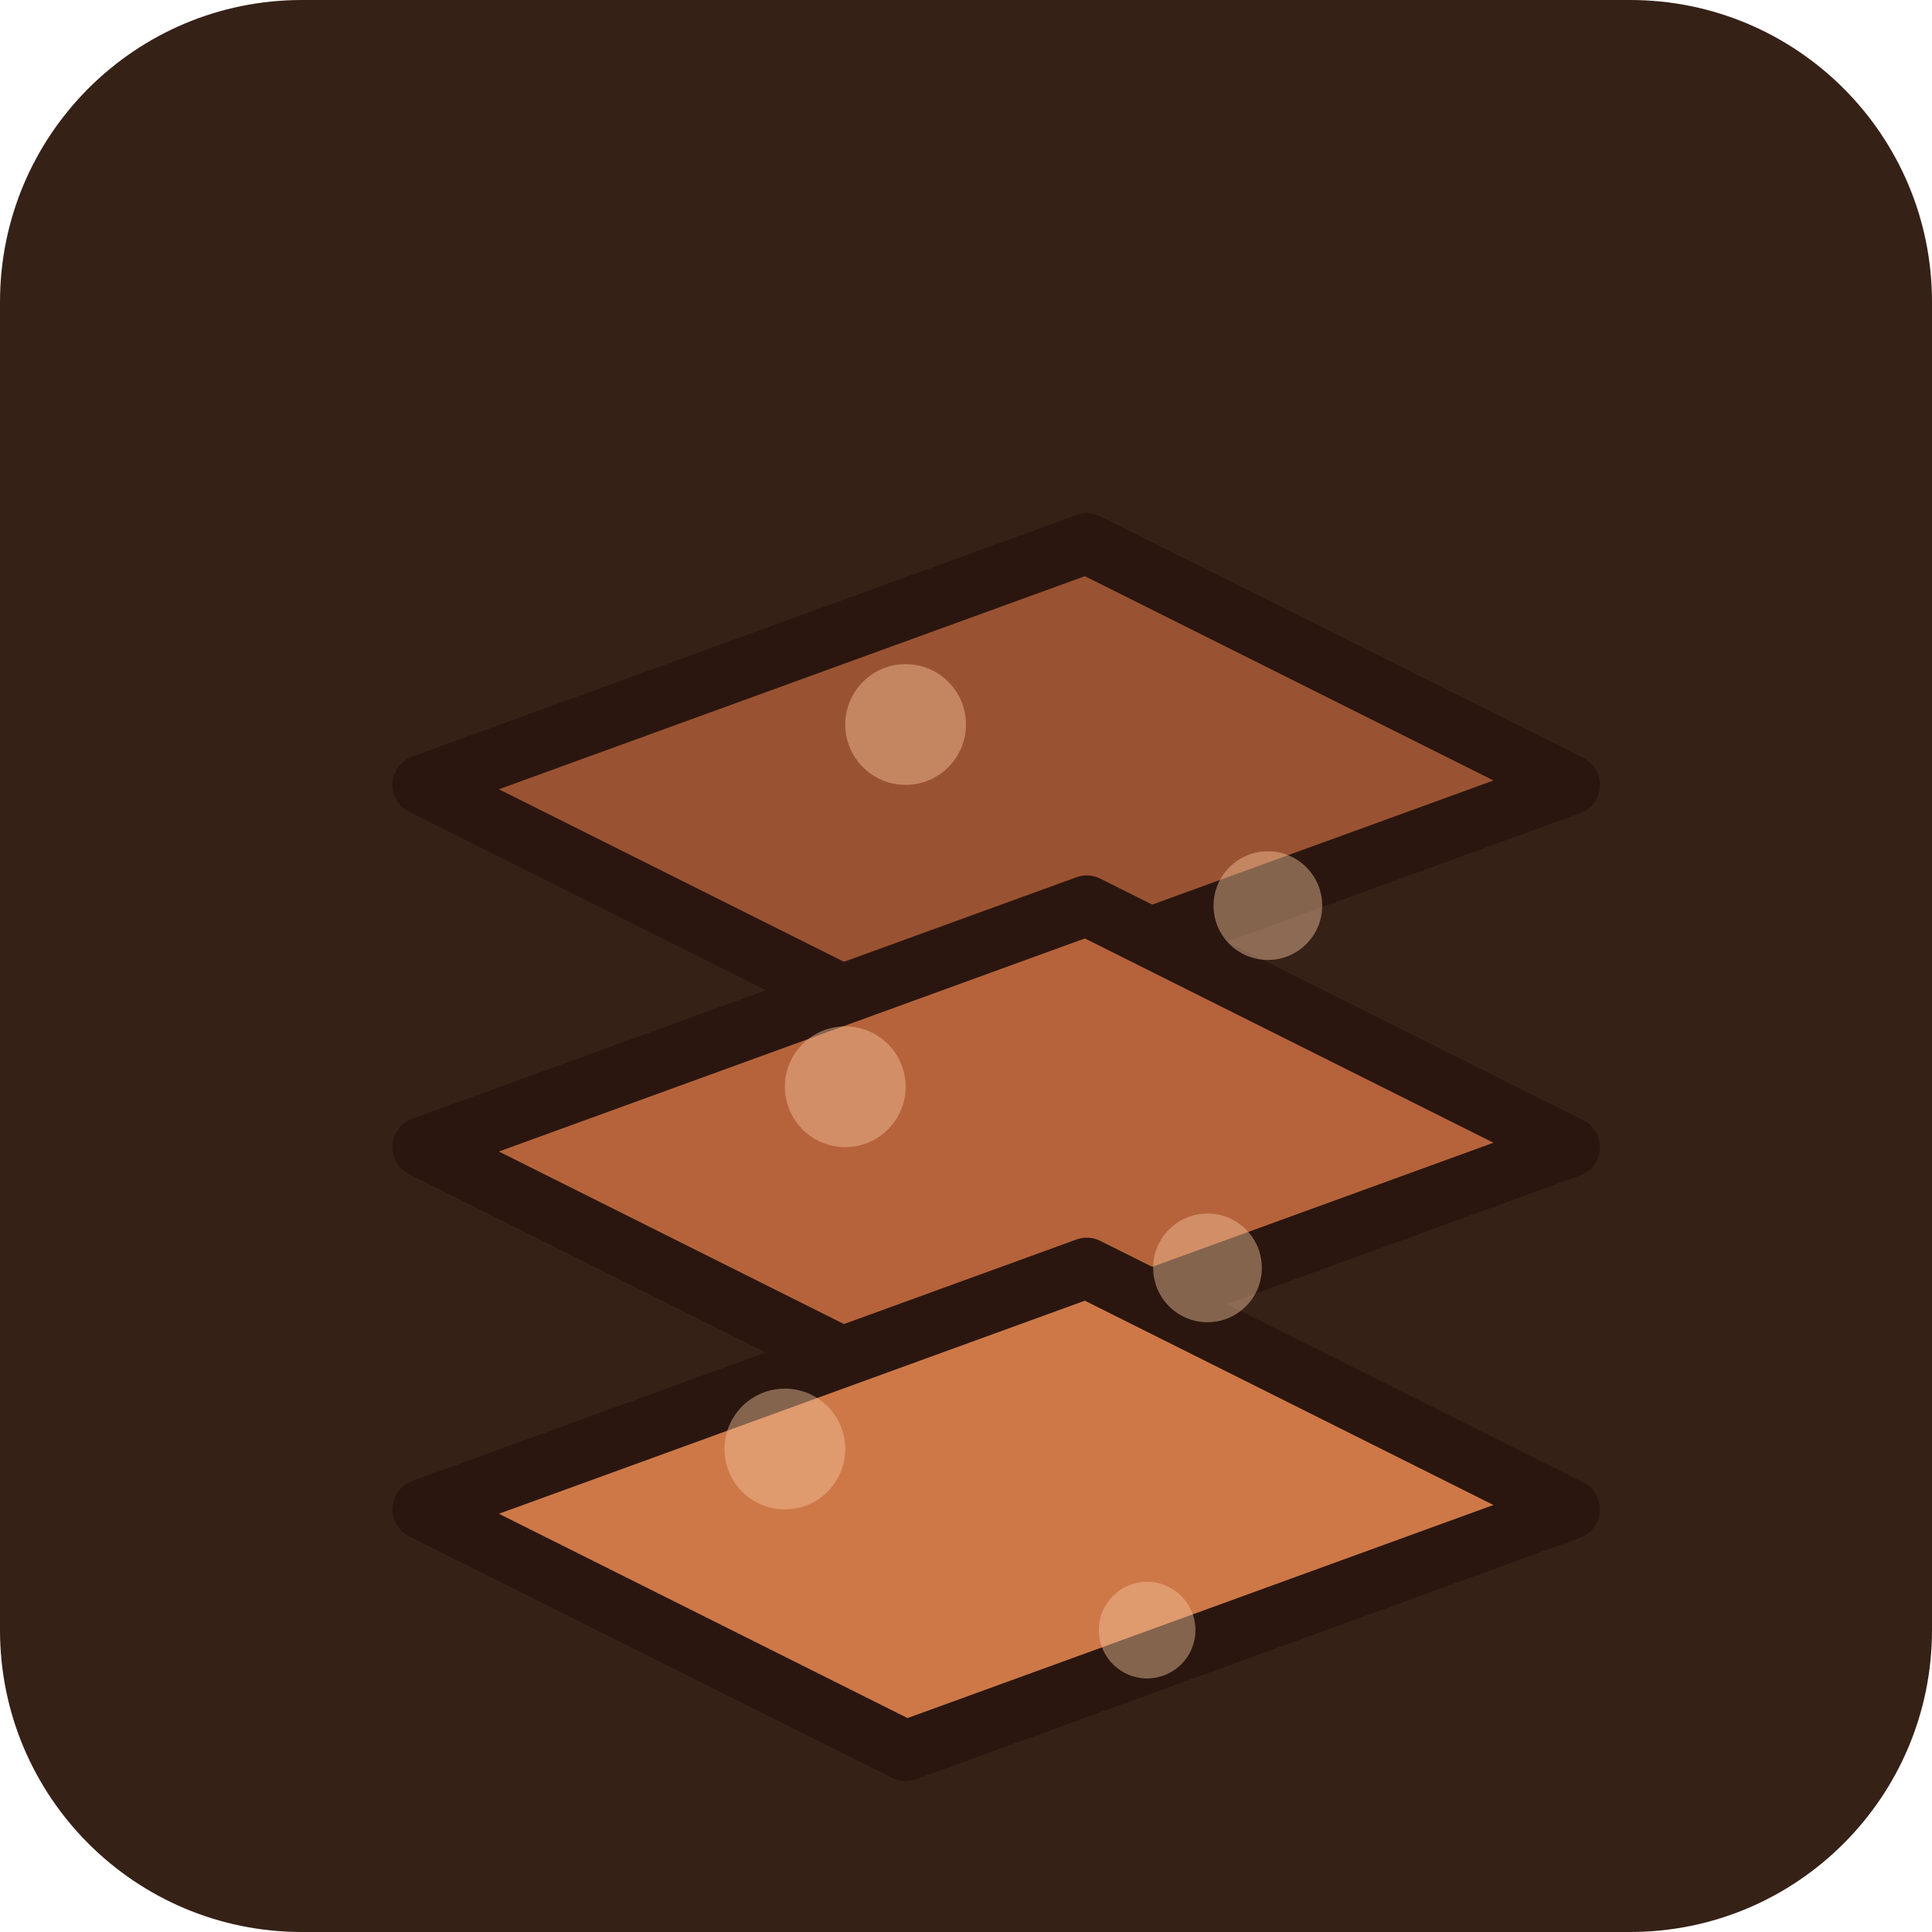
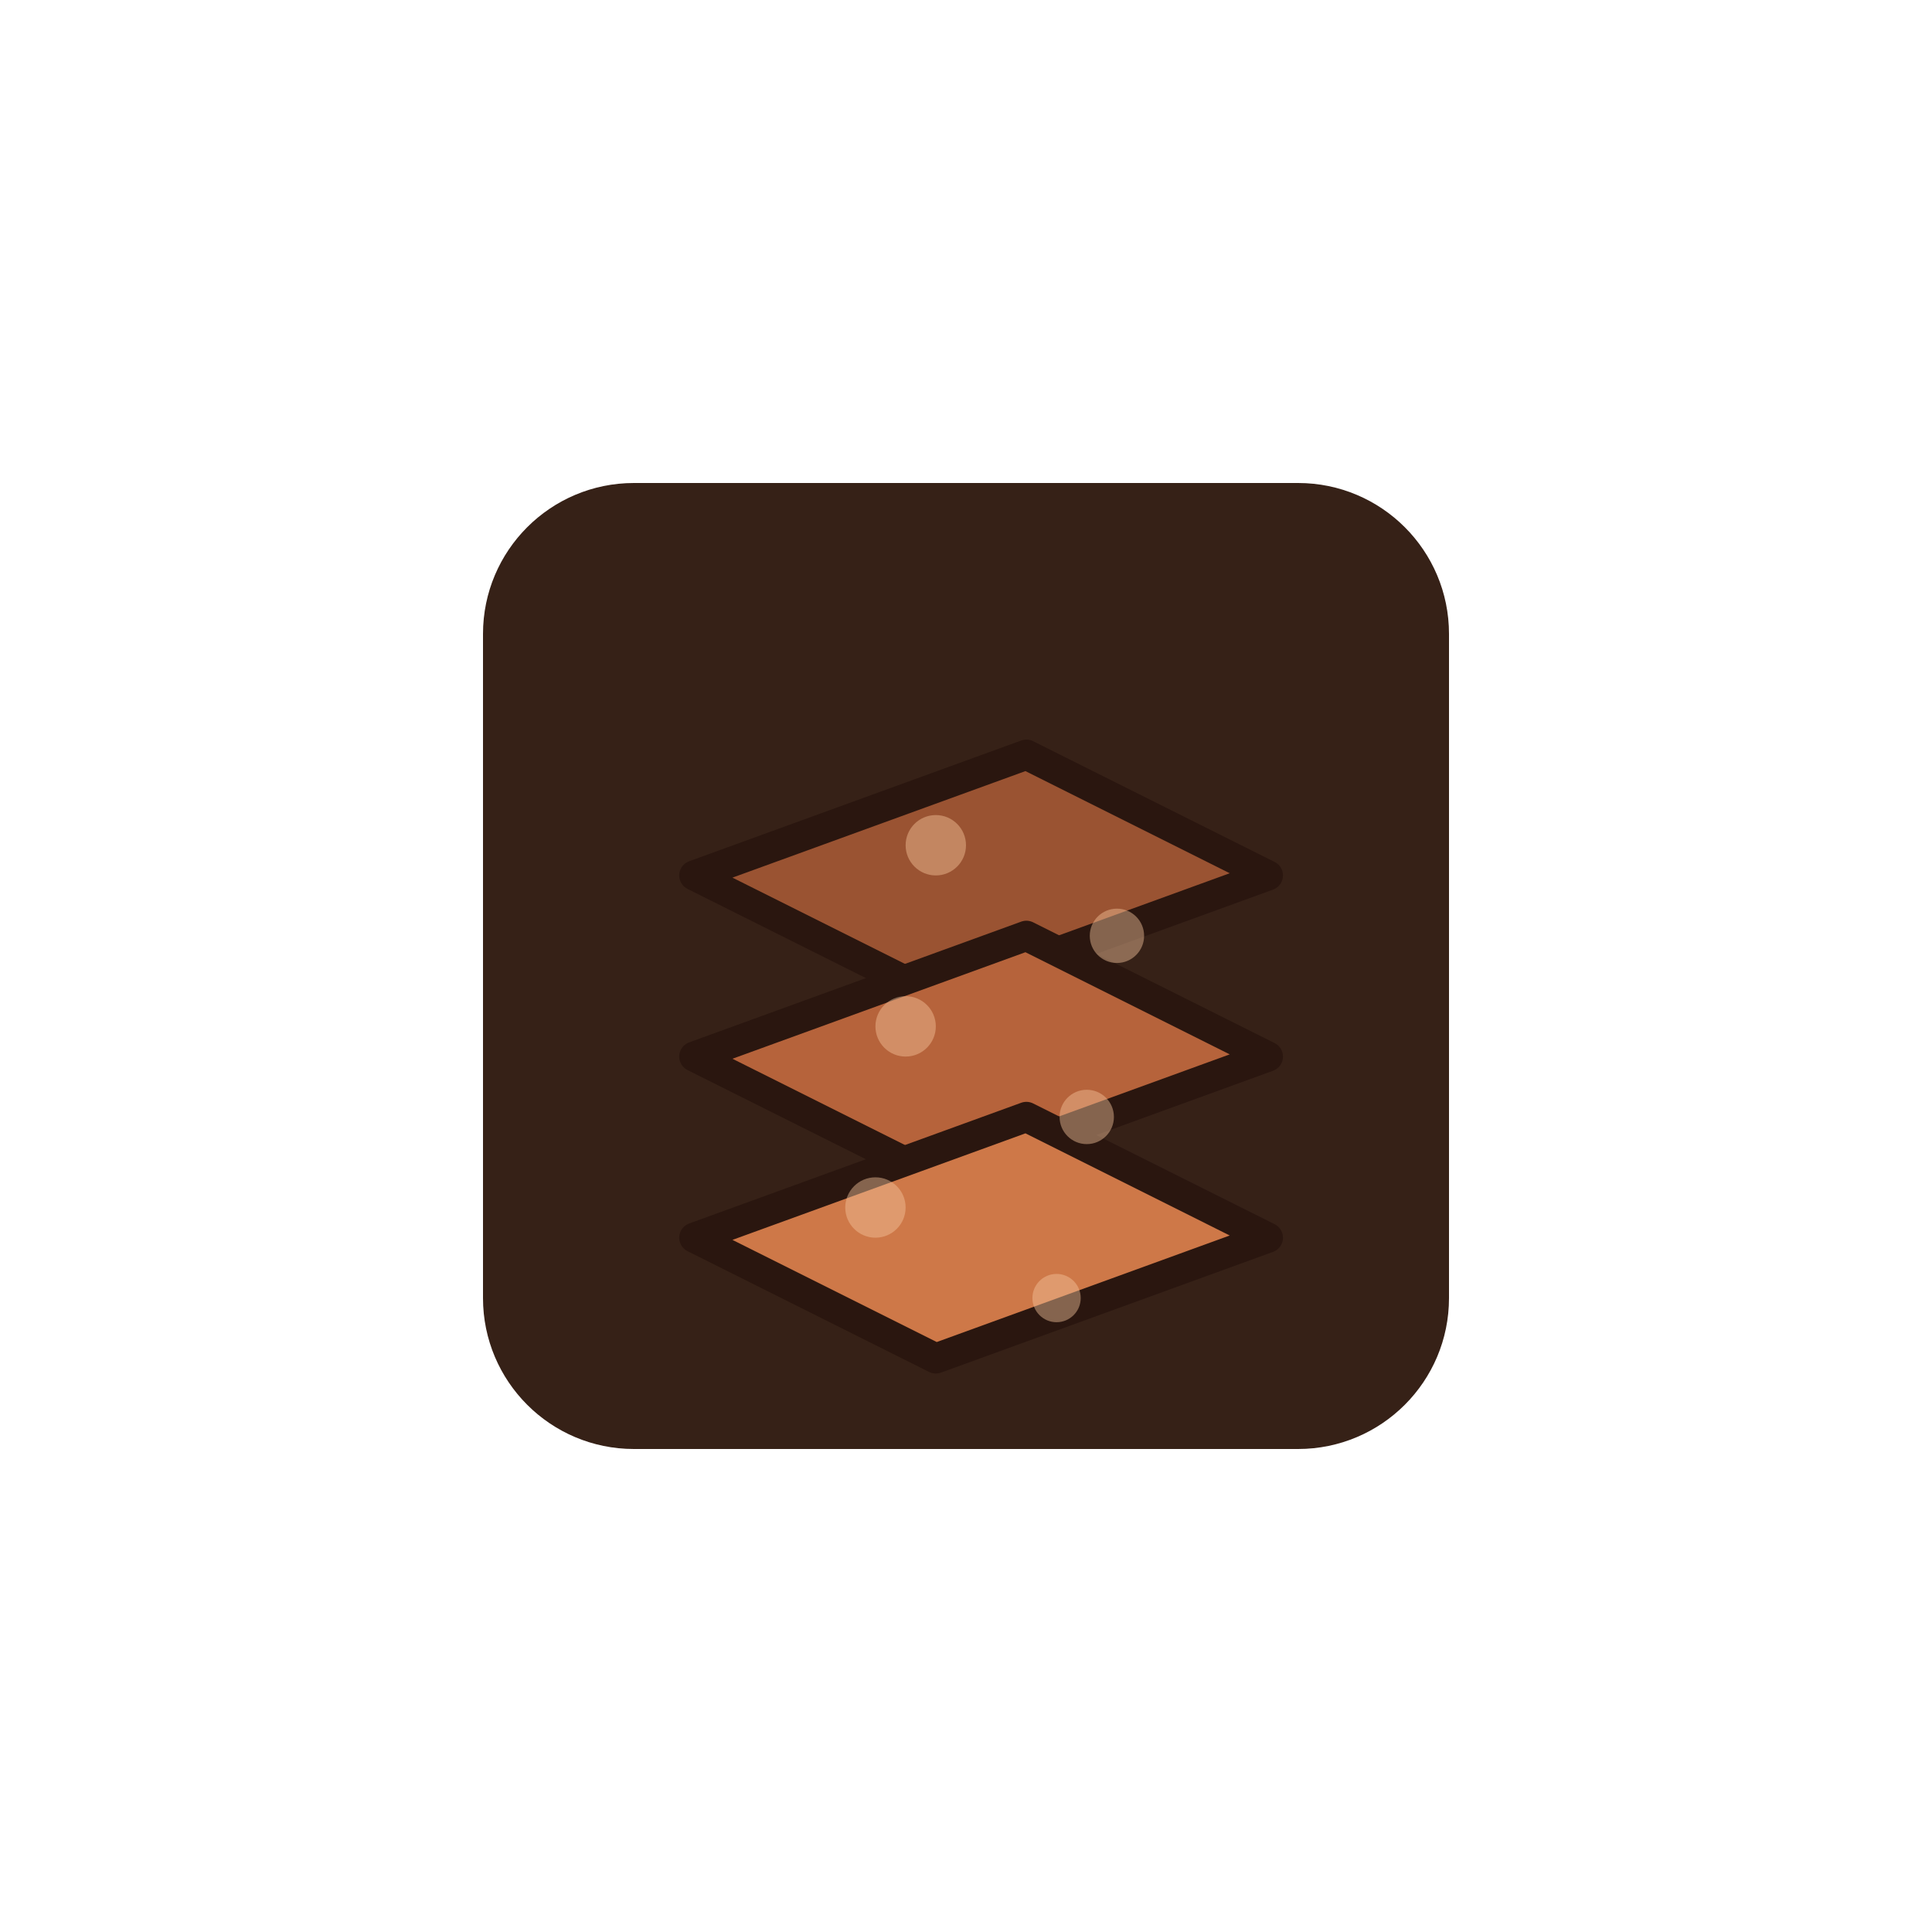
<svg xmlns="http://www.w3.org/2000/svg" viewBox="0 0 64 64">
-   <rect width="64" height="64" rx="10" fill="#362117" />
-   <g stroke="#2a160f" stroke-width="2" stroke-linejoin="round">
-     <path d="M14 26l22-8 16 8-22 8z" fill="#9a5332" />
-     <path d="M14 38l22-8 16 8-22 8z" fill="#b6633b" />
-     <path d="M14 50l22-8 16 8-22 8z" fill="#ce7848" />
-   </g>
-   <g fill="#f4c49b" opacity="0.45">
-     <circle cx="30" cy="24" r="2" />
-     <circle cx="42" cy="30" r="1.8" />
-     <circle cx="28" cy="36" r="2" />
-     <circle cx="40" cy="42" r="1.8" />
-     <circle cx="26" cy="48" r="2" />
-     <circle cx="38" cy="54" r="1.6" />
+   <g transform="translate(16 16) scale(0.5)">
+     <rect width="64" height="64" rx="10" fill="#362117" />
+     <g stroke="#2a160f" stroke-width="2" stroke-linejoin="round">
+       <path d="M14 26l22-8 16 8-22 8z" fill="#9a5332" />
+       <path d="M14 38l22-8 16 8-22 8z" fill="#b6633b" />
+       <path d="M14 50l22-8 16 8-22 8z" fill="#ce7848" />
+     </g>
+     <g fill="#f4c49b" opacity="0.45">
+       <circle cx="30" cy="24" r="2" />
+       <circle cx="42" cy="30" r="1.8" />
+       <circle cx="28" cy="36" r="2" />
+       <circle cx="40" cy="42" r="1.8" />
+       <circle cx="26" cy="48" r="2" />
+       <circle cx="38" cy="54" r="1.6" />
+     </g>
  </g>
</svg>
